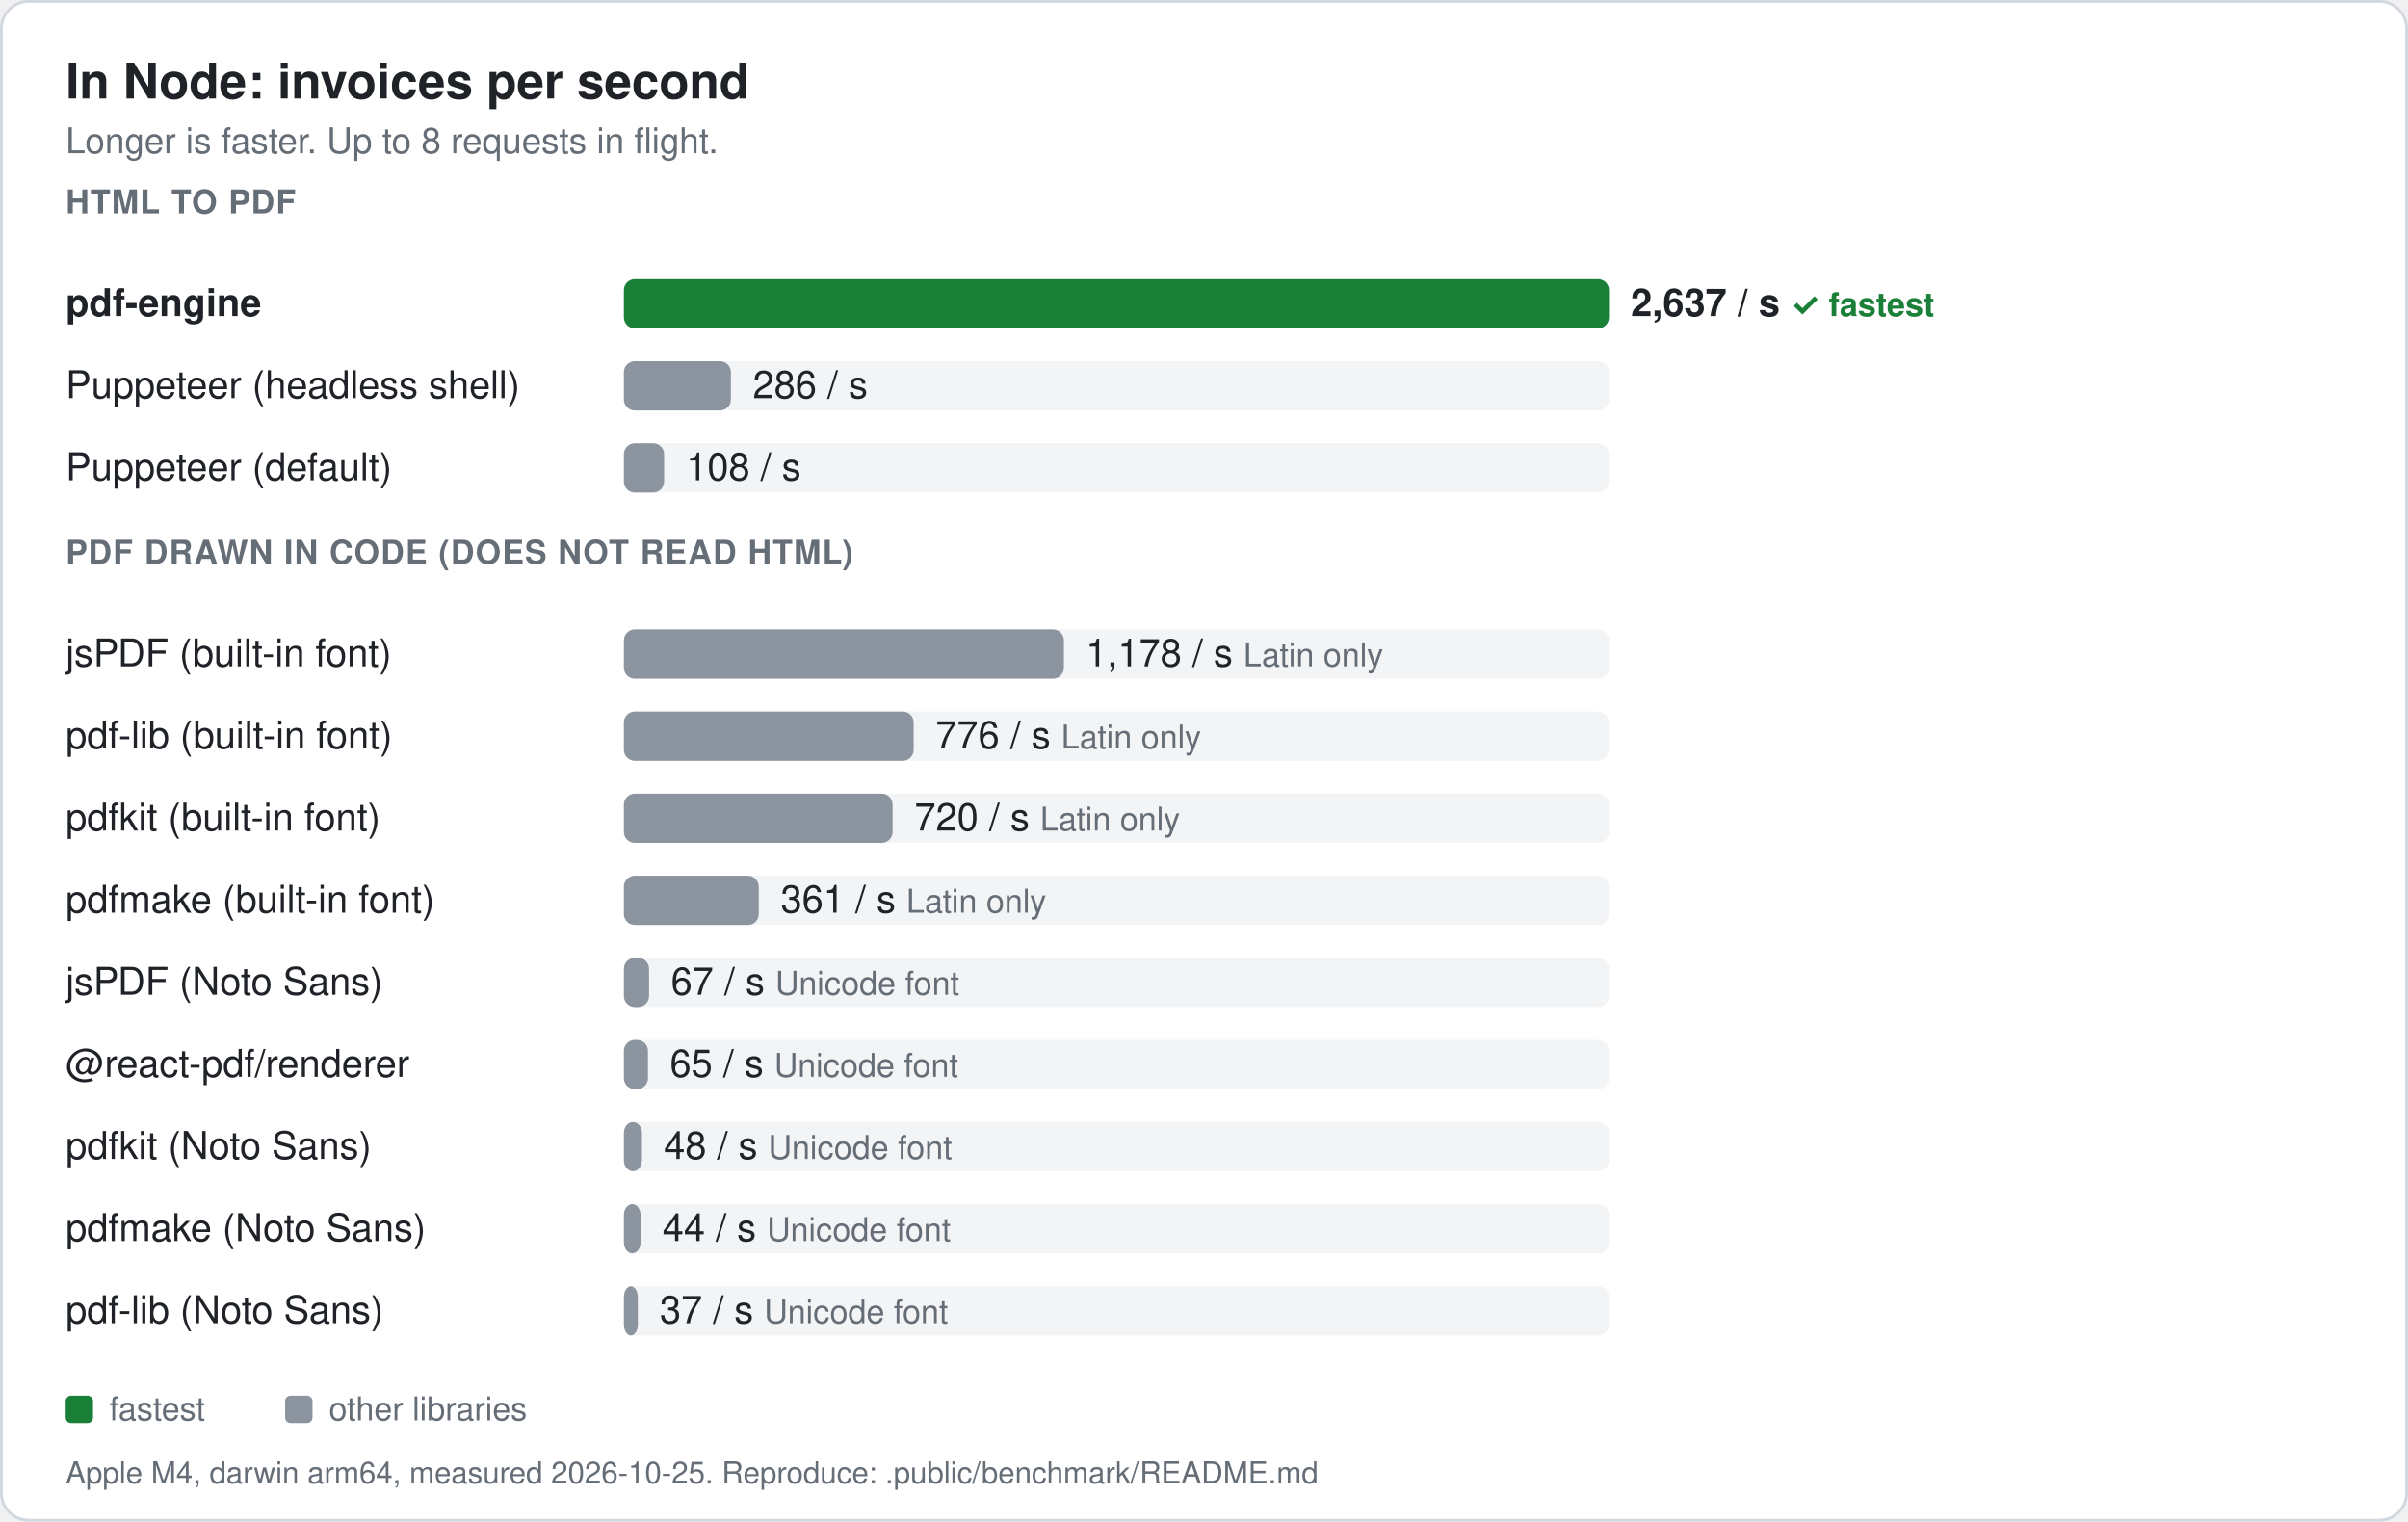
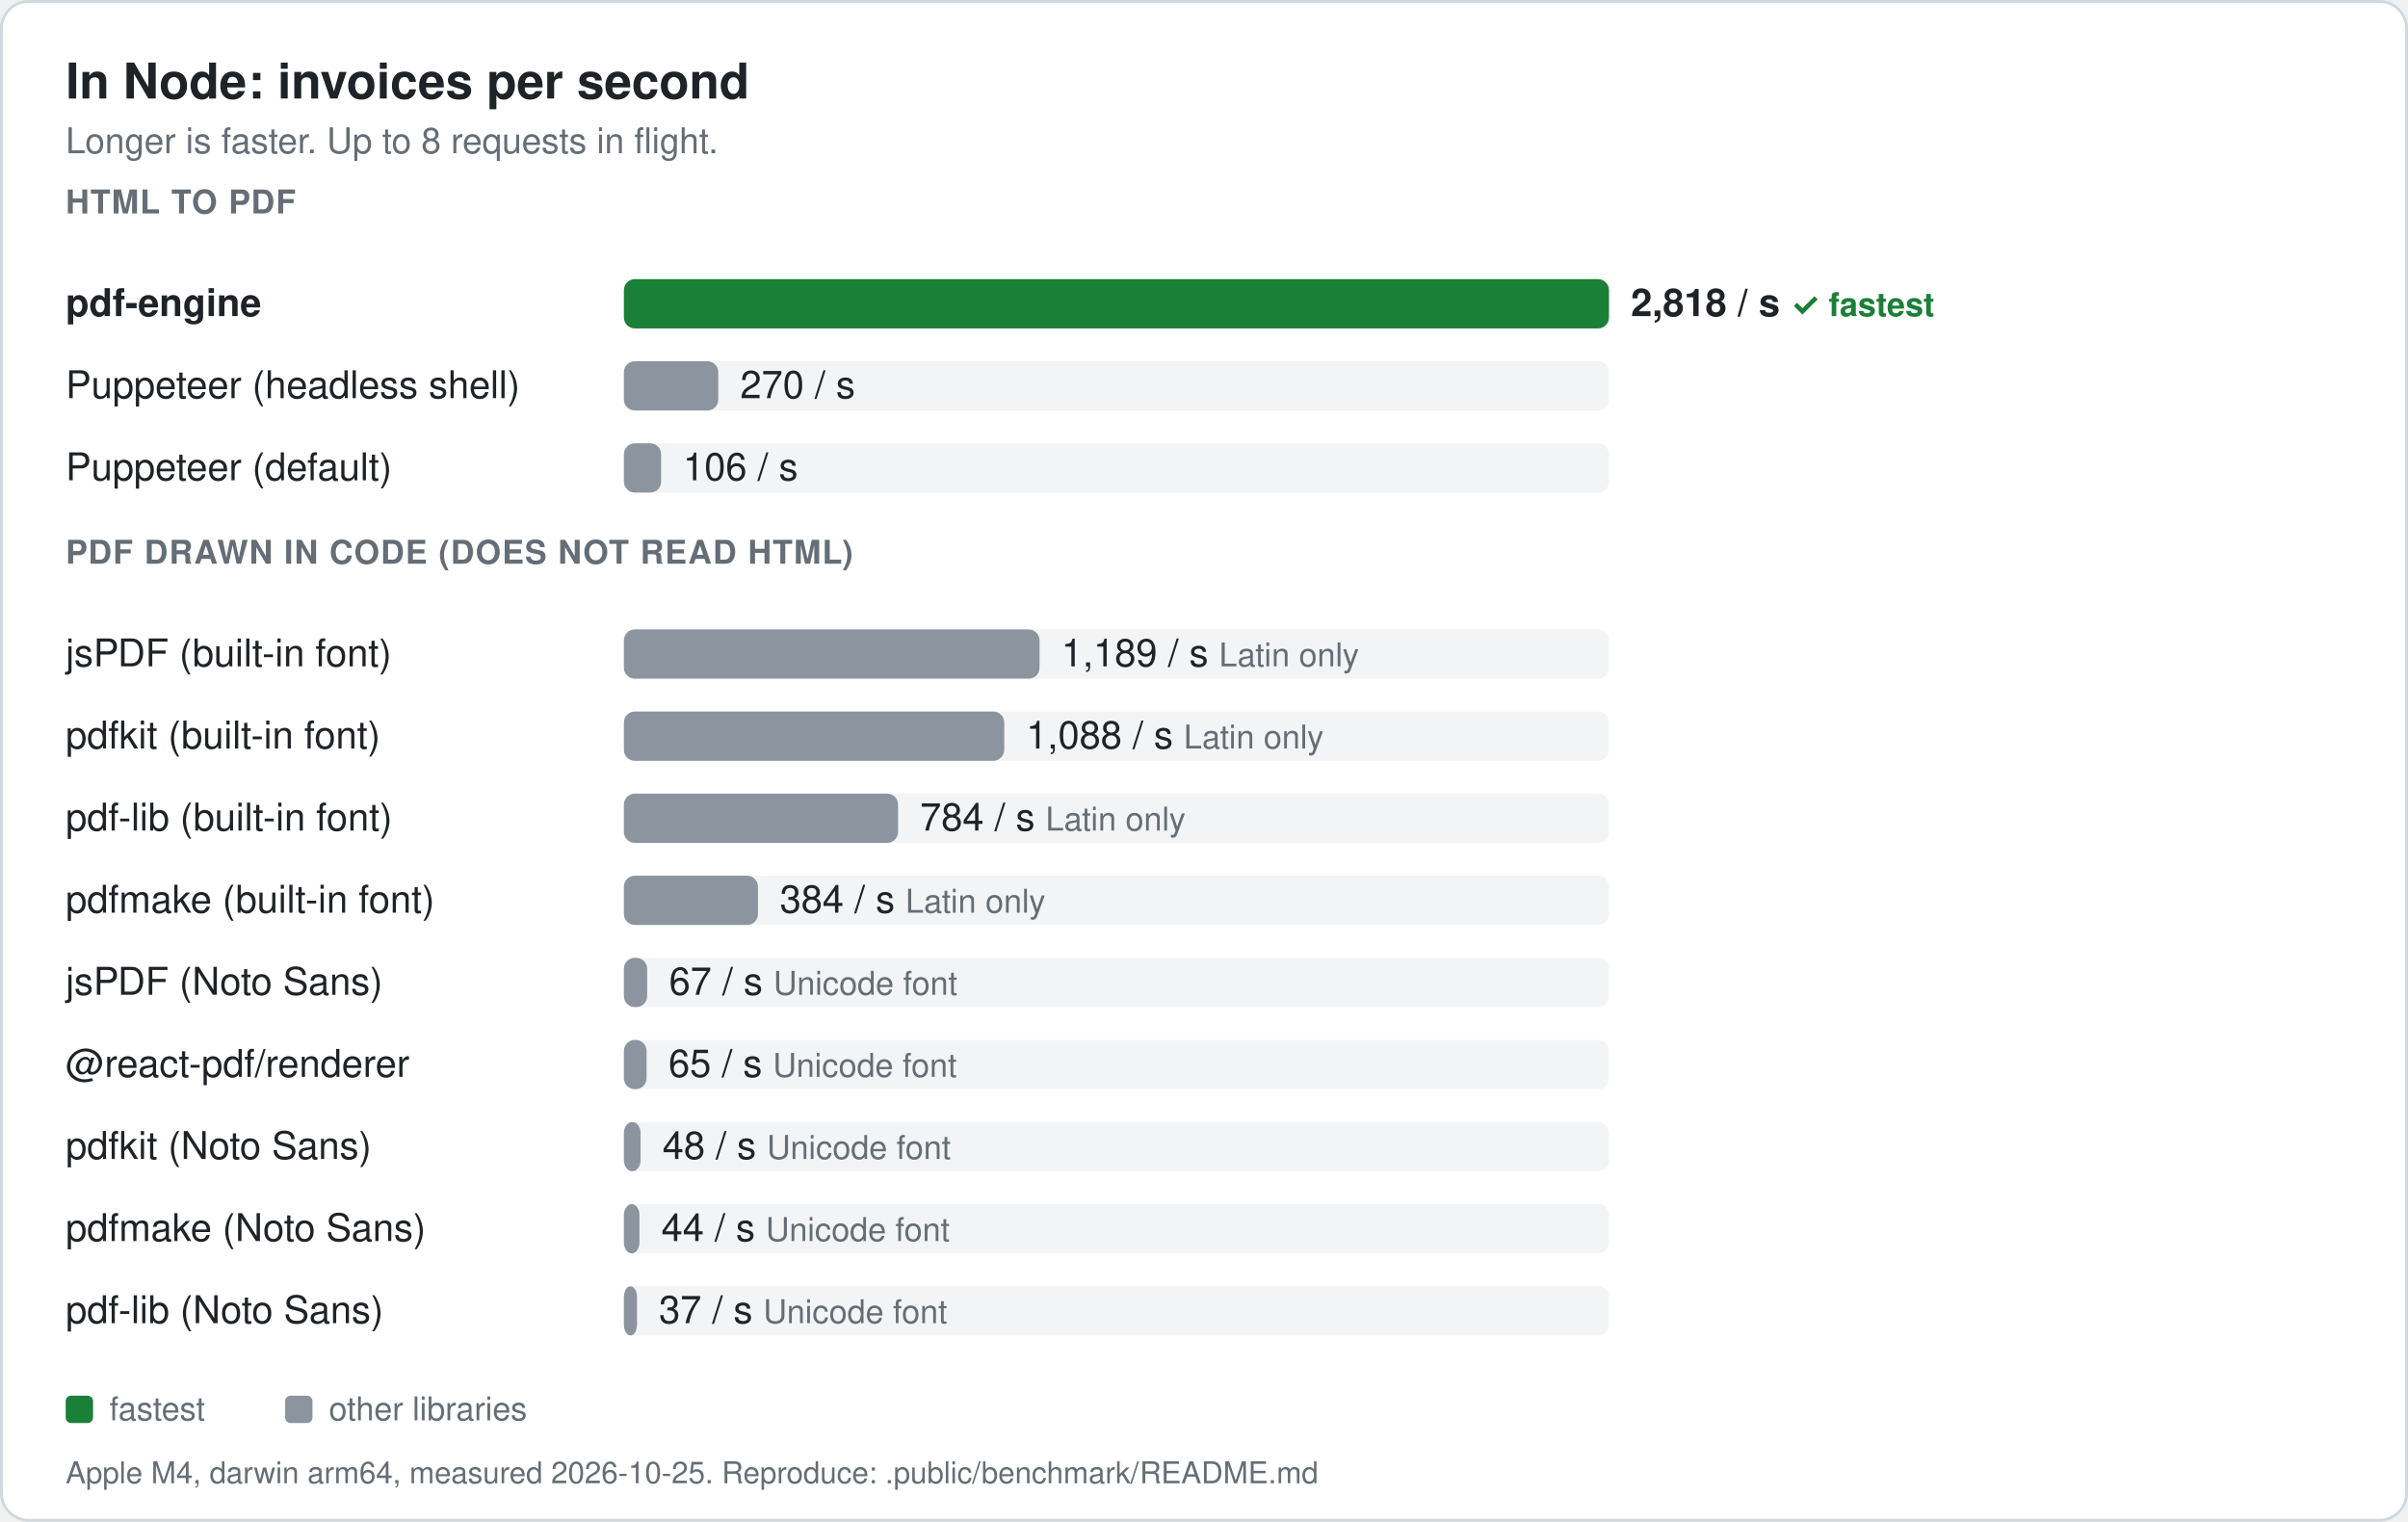
<svg xmlns="http://www.w3.org/2000/svg" width="880" height="556" viewBox="0 0 880 556" role="img" aria-labelledby="t d" font-family="-apple-system, BlinkMacSystemFont, 'Segoe UI', Helvetica, Arial, sans-serif">
  <rect x="0.5" y="0.5" width="879" height="555" rx="10" fill="#ffffff" stroke="#d0d7de" />
  <text x="24" y="36" font-size="18" font-weight="700" fill="#1f2328">In Node: invoices per second</text>
  <text x="24" y="56" font-size="13" fill="#656d76">Longer is faster. Up to 8 requests in flight.</text>
  <text x="24" y="78" font-size="12" font-weight="600" fill="#656d76" letter-spacing="0.4">HTML TO PDF</text>
  <text x="24" y="115.5" font-size="14" fill="#1f2328" font-weight="700">pdf-engine</text>
  <rect x="228" y="102" width="360" height="18" rx="4" fill="#f3f4f6" />
  <rect x="228" y="102" width="360.0" height="18" rx="4" fill="#1a7f37" />
-   <text x="596.0" y="115.5" font-size="14" fill="#1f2328" font-weight="700">2,637 / s <tspan fill="#1a7f37" font-weight="700" font-size="12">✓ fastest</tspan>
+   <text x="596.0" y="115.5" font-size="14" fill="#1f2328" font-weight="700">2,818 / s <tspan fill="#1a7f37" font-weight="700" font-size="12">✓ fastest</tspan>
  </text>
  <text x="24" y="145.5" font-size="14" fill="#1f2328" font-weight="400">Puppeteer (headless shell)</text>
  <rect x="228" y="132" width="360" height="18" rx="4" fill="#f3f4f6" />
-   <rect x="228" y="132" width="39.1" height="18" rx="4" fill="#8c959f" />
-   <text x="275.1" y="145.5" font-size="14" fill="#1f2328" font-weight="500">286 / s</text>
+   <rect x="228" y="132" width="34.5" height="18" rx="4" fill="#8c959f" />
+   <text x="270.5" y="145.5" font-size="14" fill="#1f2328" font-weight="500">270 / s</text>
  <text x="24" y="175.5" font-size="14" fill="#1f2328" font-weight="400">Puppeteer (default)</text>
  <rect x="228" y="162" width="360" height="18" rx="4" fill="#f3f4f6" />
-   <rect x="228" y="162" width="14.7" height="18" rx="4" fill="#8c959f" />
-   <text x="250.7" y="175.5" font-size="14" fill="#1f2328" font-weight="500">108 / s</text>
+   <rect x="228" y="162" width="13.6" height="18" rx="4" fill="#8c959f" />
+   <text x="249.6" y="175.5" font-size="14" fill="#1f2328" font-weight="500">106 / s</text>
  <text x="24" y="206" font-size="12" font-weight="600" fill="#656d76" letter-spacing="0.4">PDF DRAWN IN CODE (DOES NOT READ HTML)</text>
  <text x="24" y="243.5" font-size="14" fill="#1f2328" font-weight="400">jsPDF (built-in font)</text>
  <rect x="228" y="230" width="360" height="18" rx="4" fill="#f3f4f6" />
-   <rect x="228" y="230" width="160.8" height="18" rx="4" fill="#8c959f" />
-   <text x="396.8" y="243.5" font-size="14" fill="#1f2328" font-weight="500">1,178 / s <tspan fill="#656d76" font-weight="400" font-size="12">Latin only</tspan>
+   <rect x="228" y="230" width="151.9" height="18" rx="4" fill="#8c959f" />
+   <text x="387.9" y="243.5" font-size="14" fill="#1f2328" font-weight="500">1,189 / s <tspan fill="#656d76" font-weight="400" font-size="12">Latin only</tspan>
  </text>
-   <text x="24" y="273.5" font-size="14" fill="#1f2328" font-weight="400">pdf-lib (built-in font)</text>
+   <text x="24" y="273.5" font-size="14" fill="#1f2328" font-weight="400">pdfkit (built-in font)</text>
  <rect x="228" y="260" width="360" height="18" rx="4" fill="#f3f4f6" />
-   <rect x="228" y="260" width="105.9" height="18" rx="4" fill="#8c959f" />
-   <text x="341.9" y="273.5" font-size="14" fill="#1f2328" font-weight="500">776 / s <tspan fill="#656d76" font-weight="400" font-size="12">Latin only</tspan>
+   <rect x="228" y="260" width="139.0" height="18" rx="4" fill="#8c959f" />
+   <text x="375.0" y="273.5" font-size="14" fill="#1f2328" font-weight="500">1,088 / s <tspan fill="#656d76" font-weight="400" font-size="12">Latin only</tspan>
  </text>
-   <text x="24" y="303.5" font-size="14" fill="#1f2328" font-weight="400">pdfkit (built-in font)</text>
+   <text x="24" y="303.5" font-size="14" fill="#1f2328" font-weight="400">pdf-lib (built-in font)</text>
  <rect x="228" y="290" width="360" height="18" rx="4" fill="#f3f4f6" />
-   <rect x="228" y="290" width="98.2" height="18" rx="4" fill="#8c959f" />
-   <text x="334.2" y="303.5" font-size="14" fill="#1f2328" font-weight="500">720 / s <tspan fill="#656d76" font-weight="400" font-size="12">Latin only</tspan>
+   <rect x="228" y="290" width="100.2" height="18" rx="4" fill="#8c959f" />
+   <text x="336.2" y="303.5" font-size="14" fill="#1f2328" font-weight="500">784 / s <tspan fill="#656d76" font-weight="400" font-size="12">Latin only</tspan>
  </text>
  <text x="24" y="333.5" font-size="14" fill="#1f2328" font-weight="400">pdfmake (built-in font)</text>
  <rect x="228" y="320" width="360" height="18" rx="4" fill="#f3f4f6" />
-   <rect x="228" y="320" width="49.3" height="18" rx="4" fill="#8c959f" />
-   <text x="285.3" y="333.5" font-size="14" fill="#1f2328" font-weight="500">361 / s <tspan fill="#656d76" font-weight="400" font-size="12">Latin only</tspan>
+   <rect x="228" y="320" width="49.0" height="18" rx="4" fill="#8c959f" />
+   <text x="285.0" y="333.5" font-size="14" fill="#1f2328" font-weight="500">384 / s <tspan fill="#656d76" font-weight="400" font-size="12">Latin only</tspan>
  </text>
  <text x="24" y="363.5" font-size="14" fill="#1f2328" font-weight="400">jsPDF (Noto Sans)</text>
  <rect x="228" y="350" width="360" height="18" rx="4" fill="#f3f4f6" />
-   <rect x="228" y="350" width="9.2" height="18" rx="4" fill="#8c959f" />
-   <text x="245.2" y="363.5" font-size="14" fill="#1f2328" font-weight="500">67 / s <tspan fill="#656d76" font-weight="400" font-size="12">Unicode font</tspan>
+   <rect x="228" y="350" width="8.5" height="18" rx="4" fill="#8c959f" />
+   <text x="244.5" y="363.5" font-size="14" fill="#1f2328" font-weight="500">67 / s <tspan fill="#656d76" font-weight="400" font-size="12">Unicode font</tspan>
  </text>
  <text x="24" y="393.5" font-size="14" fill="#1f2328" font-weight="400">@react-pdf/renderer</text>
  <rect x="228" y="380" width="360" height="18" rx="4" fill="#f3f4f6" />
-   <rect x="228" y="380" width="8.8" height="18" rx="4" fill="#8c959f" />
-   <text x="244.8" y="393.5" font-size="14" fill="#1f2328" font-weight="500">65 / s <tspan fill="#656d76" font-weight="400" font-size="12">Unicode font</tspan>
+   <rect x="228" y="380" width="8.3" height="18" rx="4" fill="#8c959f" />
+   <text x="244.3" y="393.5" font-size="14" fill="#1f2328" font-weight="500">65 / s <tspan fill="#656d76" font-weight="400" font-size="12">Unicode font</tspan>
  </text>
  <text x="24" y="423.5" font-size="14" fill="#1f2328" font-weight="400">pdfkit (Noto Sans)</text>
  <rect x="228" y="410" width="360" height="18" rx="4" fill="#f3f4f6" />
-   <rect x="228" y="410" width="6.6" height="18" rx="4" fill="#8c959f" />
-   <text x="242.6" y="423.5" font-size="14" fill="#1f2328" font-weight="500">48 / s <tspan fill="#656d76" font-weight="400" font-size="12">Unicode font</tspan>
+   <rect x="228" y="410" width="6.1" height="18" rx="4" fill="#8c959f" />
+   <text x="242.1" y="423.5" font-size="14" fill="#1f2328" font-weight="500">48 / s <tspan fill="#656d76" font-weight="400" font-size="12">Unicode font</tspan>
  </text>
  <text x="24" y="453.5" font-size="14" fill="#1f2328" font-weight="400">pdfmake (Noto Sans)</text>
  <rect x="228" y="440" width="360" height="18" rx="4" fill="#f3f4f6" />
-   <rect x="228" y="440" width="6.1" height="18" rx="4" fill="#8c959f" />
-   <text x="242.1" y="453.5" font-size="14" fill="#1f2328" font-weight="500">44 / s <tspan fill="#656d76" font-weight="400" font-size="12">Unicode font</tspan>
+   <rect x="228" y="440" width="5.7" height="18" rx="4" fill="#8c959f" />
+   <text x="241.7" y="453.5" font-size="14" fill="#1f2328" font-weight="500">44 / s <tspan fill="#656d76" font-weight="400" font-size="12">Unicode font</tspan>
  </text>
  <text x="24" y="483.5" font-size="14" fill="#1f2328" font-weight="400">pdf-lib (Noto Sans)</text>
  <rect x="228" y="470" width="360" height="18" rx="4" fill="#f3f4f6" />
-   <rect x="228" y="470" width="5.1" height="18" rx="4" fill="#8c959f" />
-   <text x="241.1" y="483.5" font-size="14" fill="#1f2328" font-weight="500">37 / s <tspan fill="#656d76" font-weight="400" font-size="12">Unicode font</tspan>
+   <rect x="228" y="470" width="4.8" height="18" rx="4" fill="#8c959f" />
+   <text x="240.8" y="483.5" font-size="14" fill="#1f2328" font-weight="500">37 / s <tspan fill="#656d76" font-weight="400" font-size="12">Unicode font</tspan>
  </text>
  <rect x="24" y="510" width="10" height="10" rx="2" fill="#1a7f37" />
  <text x="40" y="519" font-size="12" fill="#656d76">fastest</text>
  <rect x="104.2" y="510" width="10" height="10" rx="2" fill="#8c959f" />
  <text x="120.2" y="519" font-size="12" fill="#656d76">other libraries</text>
  <text x="24" y="542" font-size="11" fill="#656d76">Apple M4, darwin arm64, measured 2026-10-25. Reproduce: .public/benchmark/README.md</text>
</svg>
